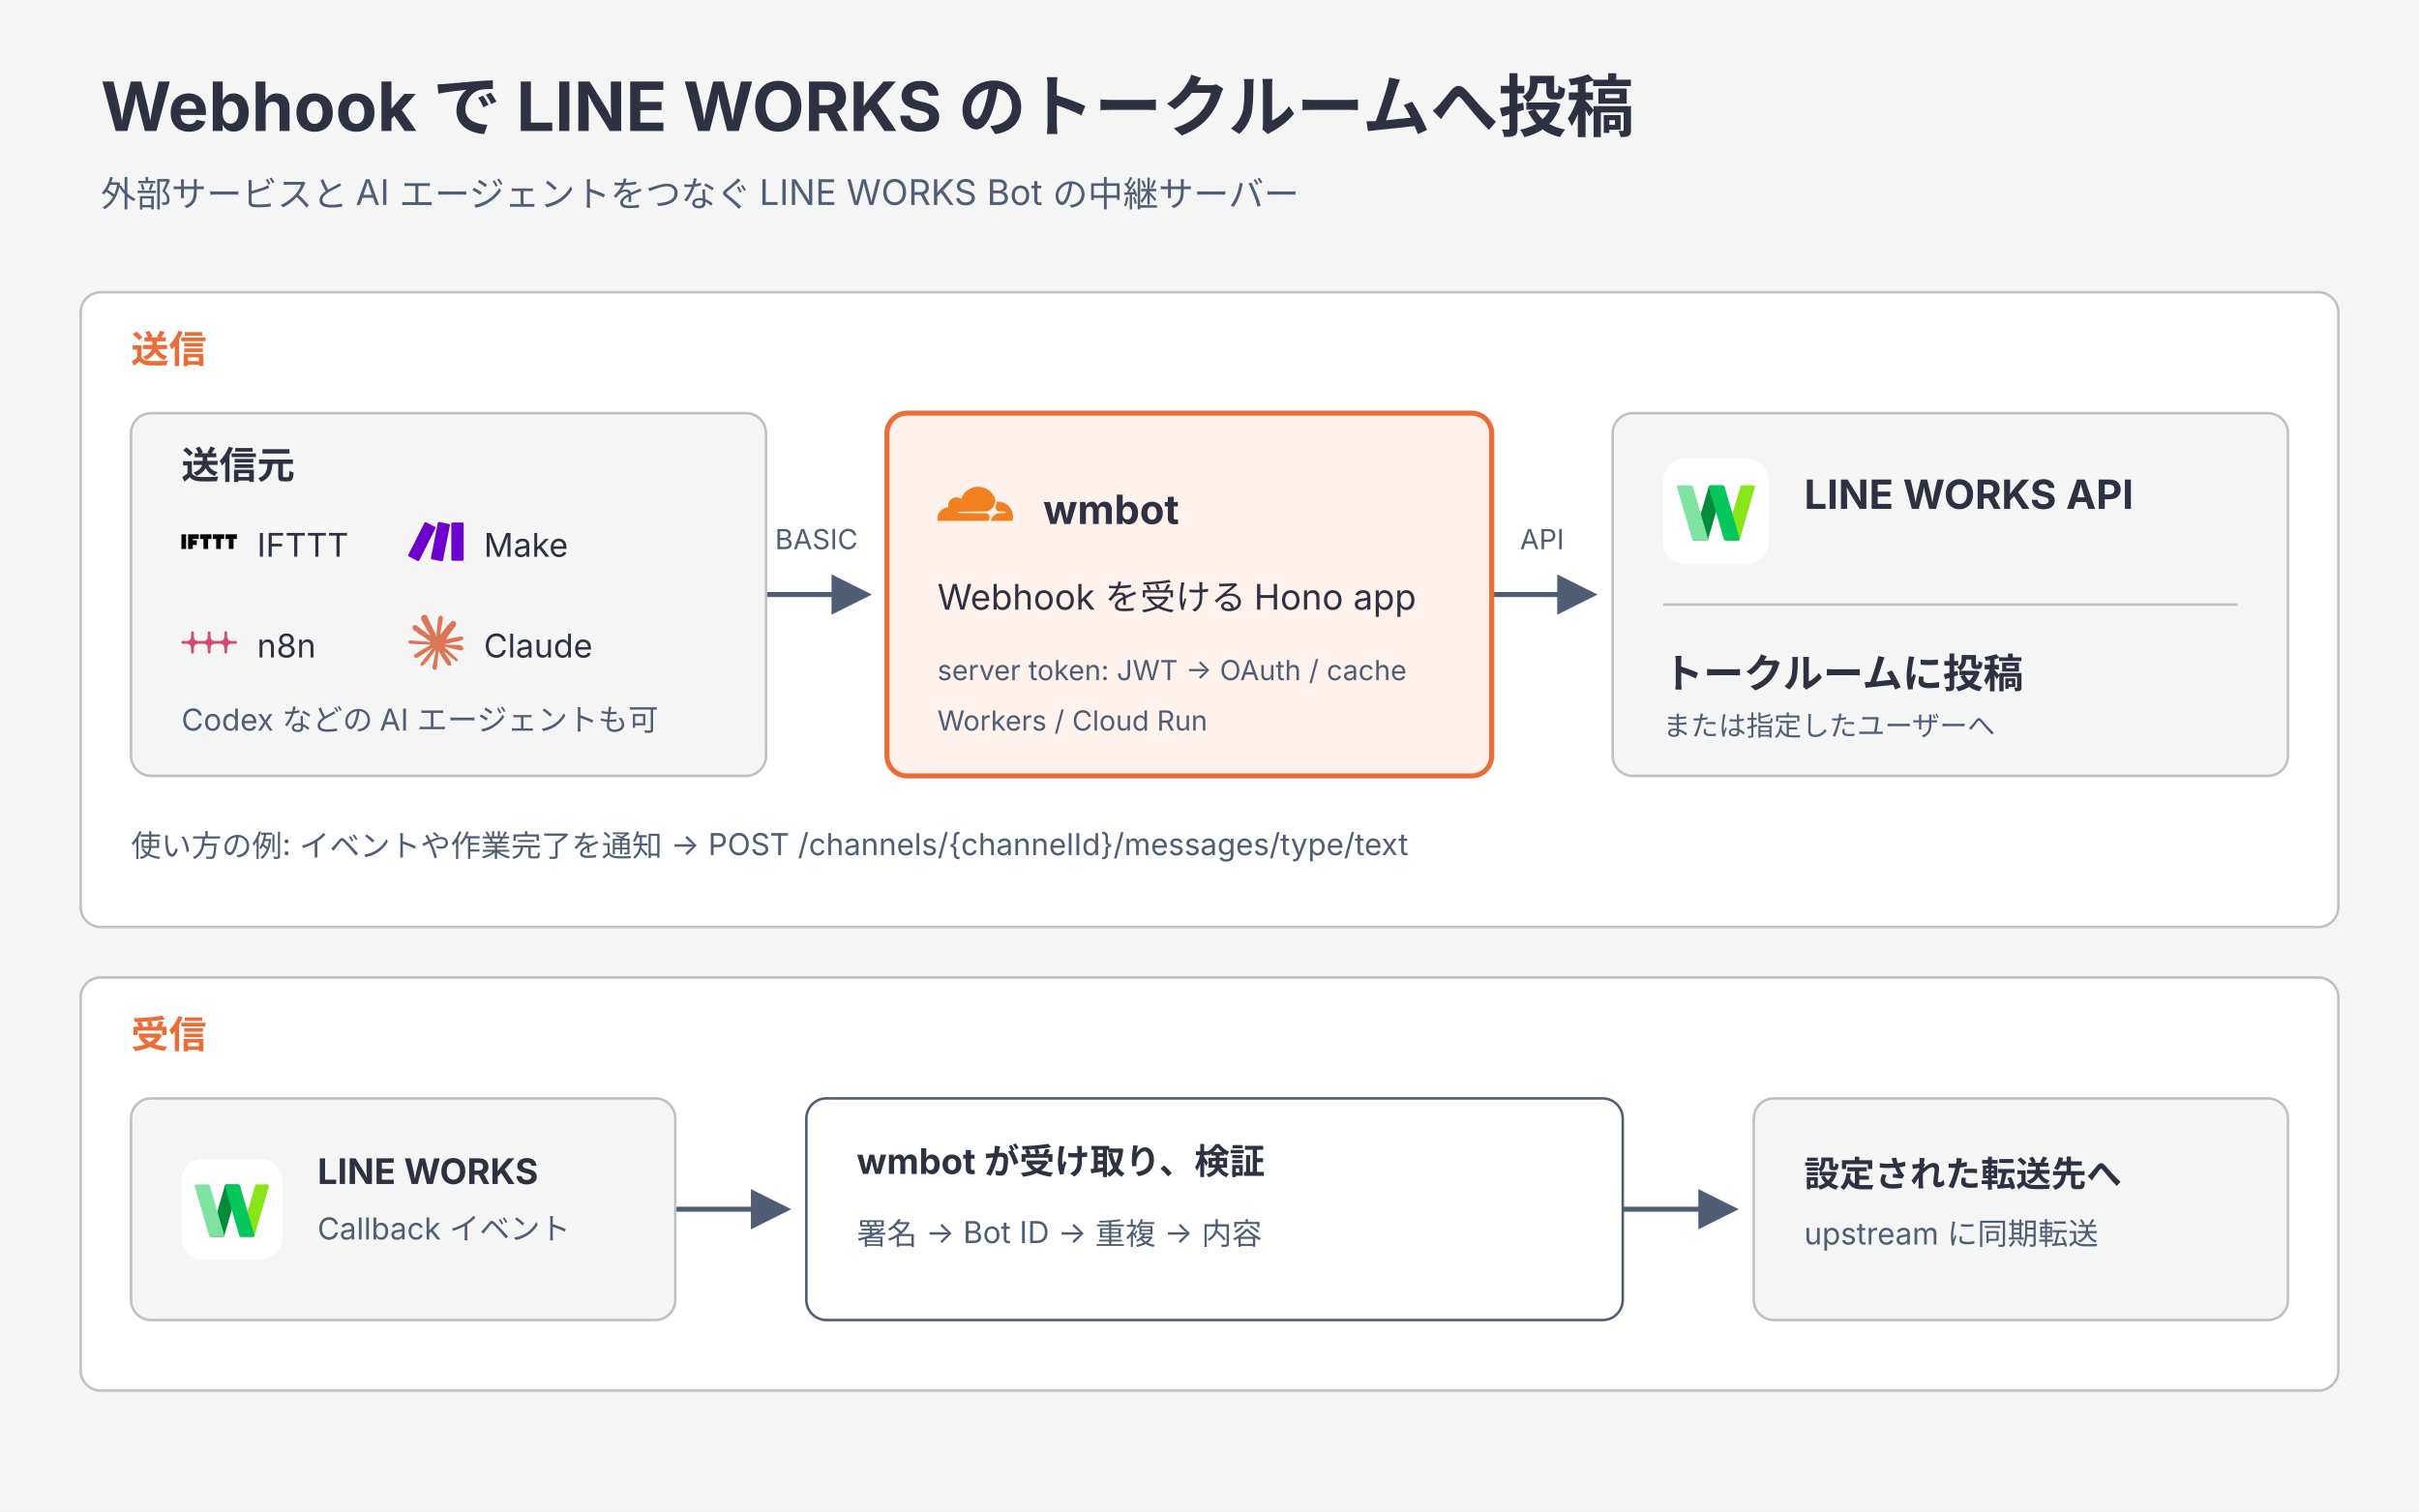
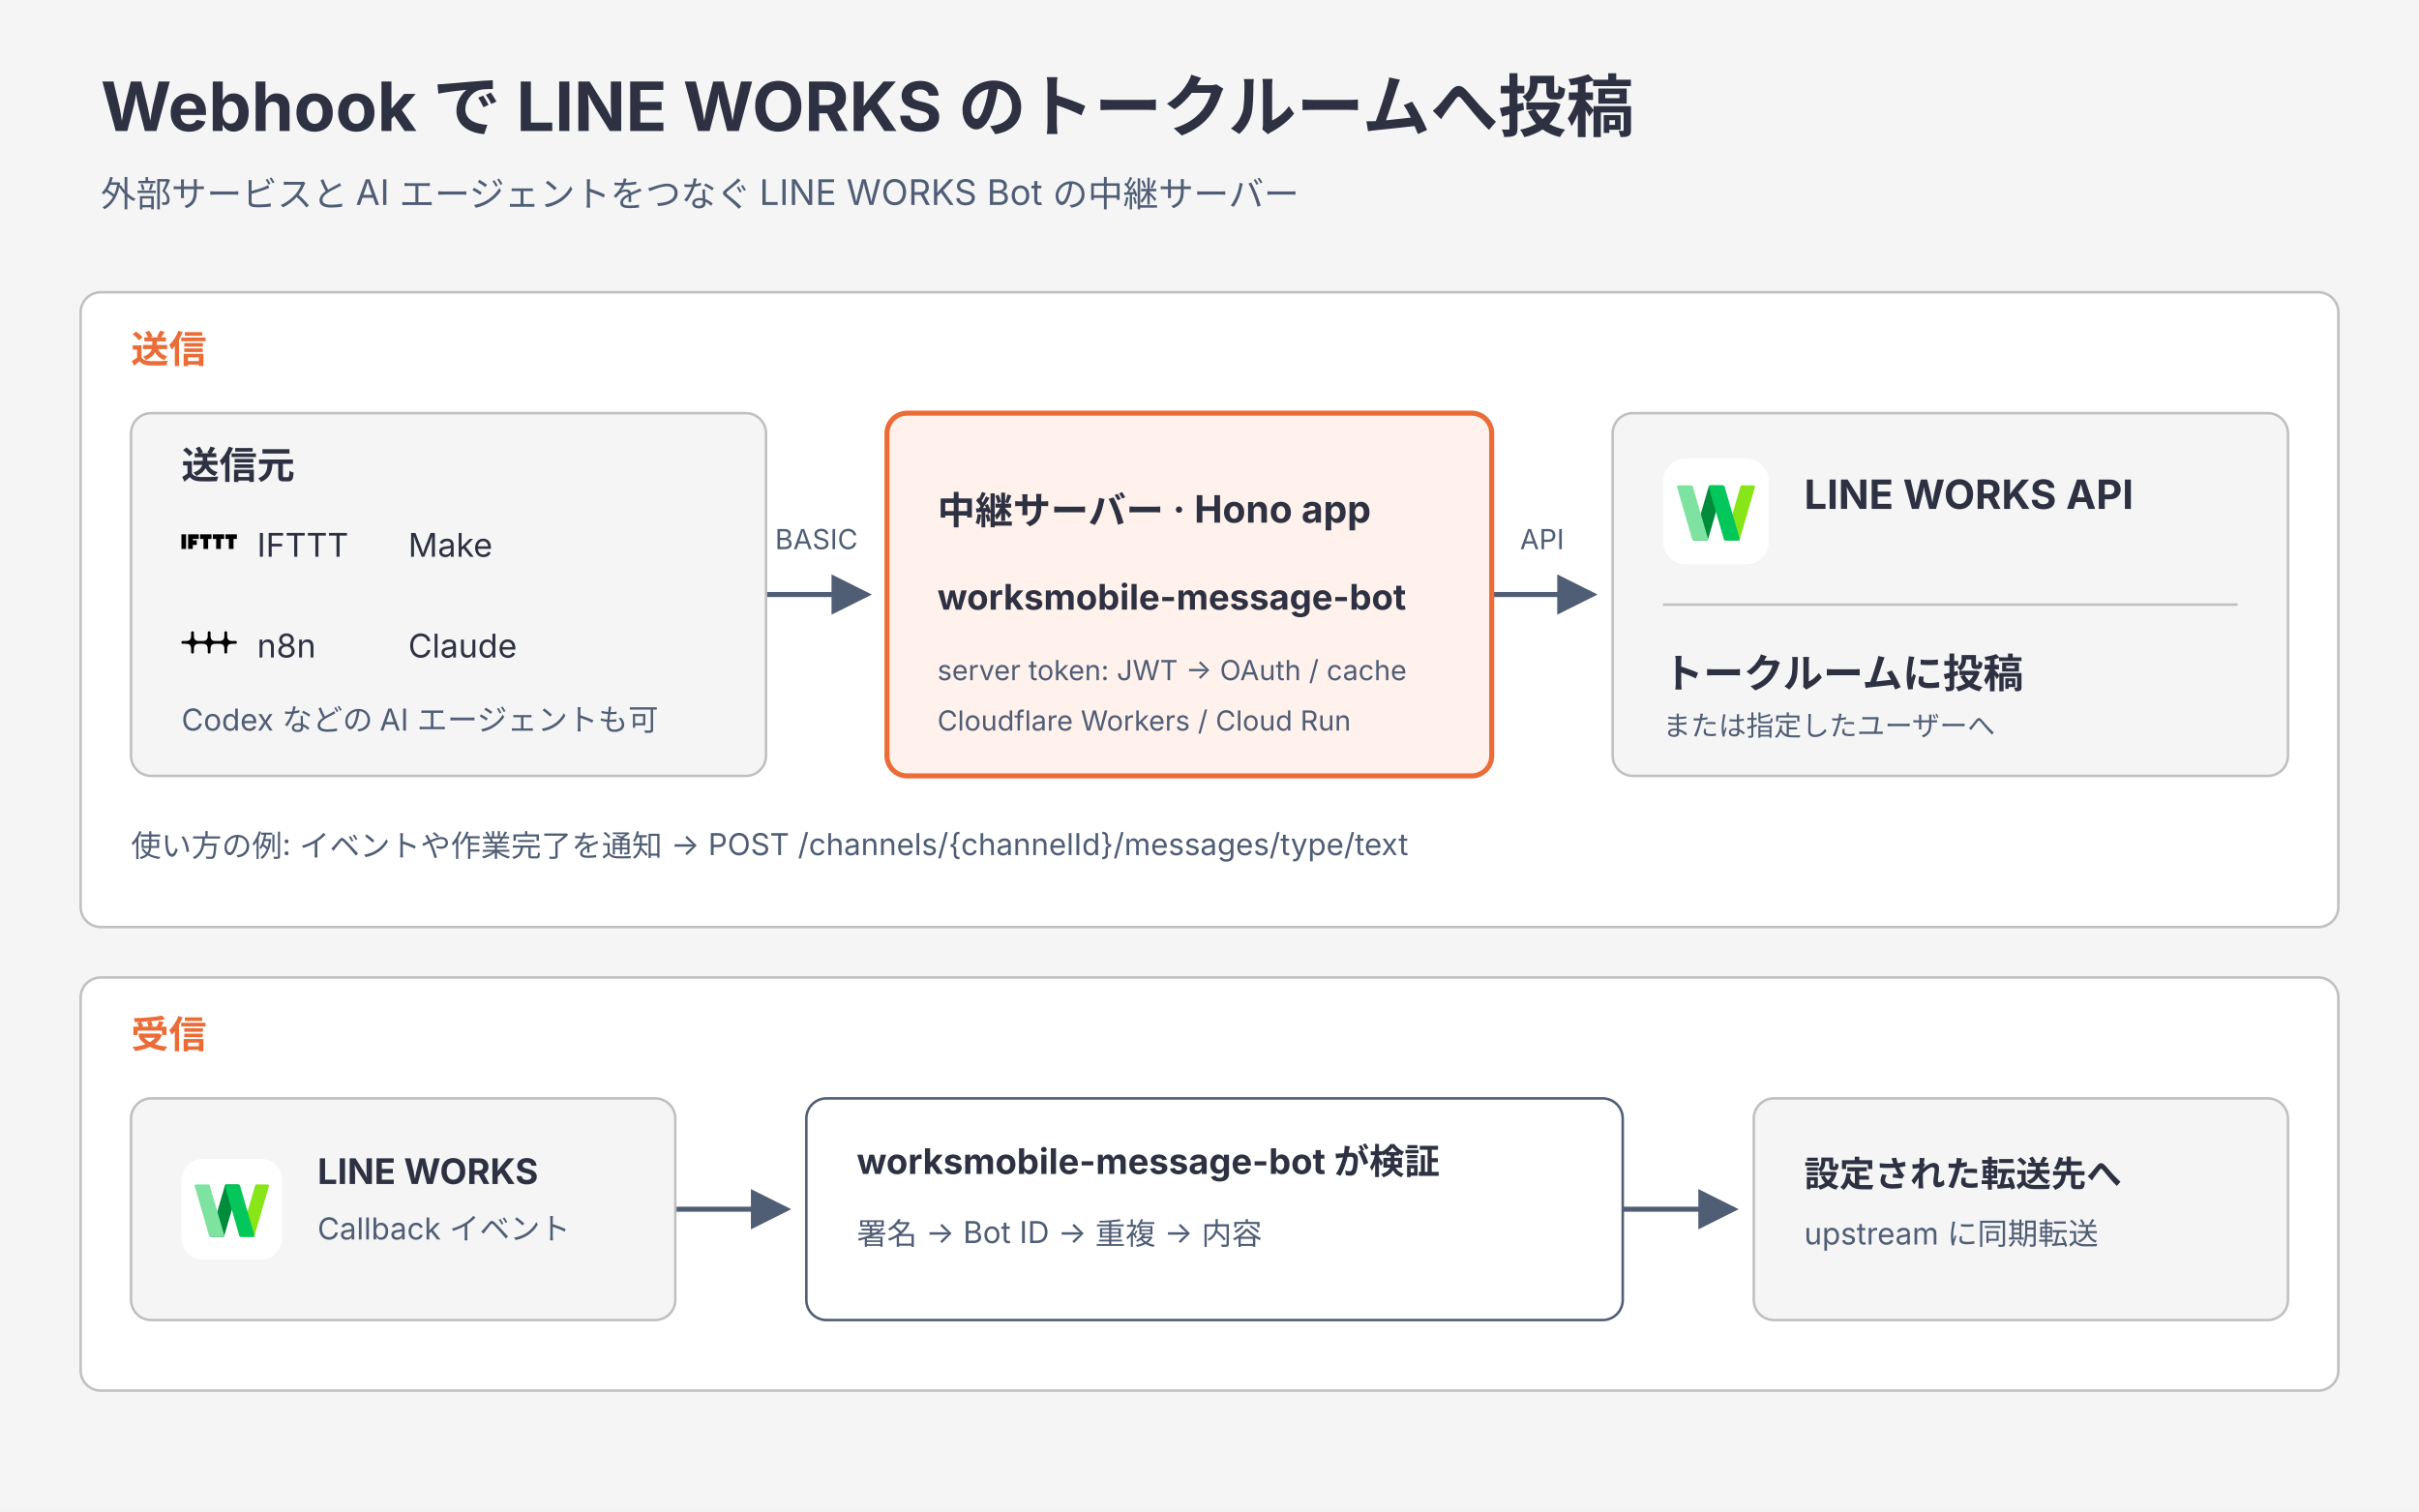
<svg xmlns="http://www.w3.org/2000/svg" viewBox="0 0 960 600" role="img" aria-labelledby="request-flow-title request-flow-desc">
  <defs>
    <marker id="request-arrow" markerWidth="8" markerHeight="8" refX="7" refY="4" orient="auto">
      <path d="M0 0L8 4L0 8Z" fill="#4f5d75" />
    </marker>
    <symbol id="ifttt-icon" viewBox="0 0 24 24">
      <path d="M0 8.82h2.024v6.36H0zm11.566 0h-3.47v2.024h1.446v4.337h2.024v-4.337h1.446V8.82zm5.494 0h-3.47v2.024h1.446v4.337h2.024v-4.337h1.446V8.82zm5.494 0h-3.47v2.024h1.446v4.337h2.024v-4.337H24V8.82zM7.518 10.843V8.82H2.892v6.36h2.024v-1.734H6.65v-2.024H4.916v-.578z" />
    </symbol>
-     <symbol id="make-icon" viewBox="0 0 24 24">
-       <path d="M13.38 3.498c-.27 0-.511.19-.566.465L9.85 18.986a.578.578 0 0 0 .453.678l4.095.826a.58.58 0 0 0 .682-.455l2.963-15.021a.578.578 0 0 0-.453-.678l-4.096-.826a.589.589 0 0 0-.113-.012zm-5.876.098a.576.576 0 0 0-.516.318L.062 17.697a.575.575 0 0 0 .256.774l3.733 1.877a.578.578 0 0 0 .775-.258l6.926-13.781a.577.577 0 0 0-.256-.776L7.762 3.658a.571.571 0 0 0-.258-.062zm11.74.115a.576.576 0 0 0-.576.576v15.426c0 .318.258.578.576.578h4.178a.58.58 0 0 0 .578-.578V4.287a.578.578 0 0 0-.578-.576Z" />
-     </symbol>
    <symbol id="n8n-icon" viewBox="0 0 24 24">
      <path d="M4.8 16.8c.45 0 .6-.15.6-.6V15c0-1.8.6-2.4 2.4-2.4H9c1.8 0 2.4.6 2.4 2.4v1.2c0 .45.15.6.6.6s.6-.15.6-.6V15c0-1.8.6-2.4 2.4-2.4h1.2c1.8 0 2.4.6 2.4 2.4v1.2c0 .45.15.6.6.6s.6-.15.6-.6V15c0-1.8.6-2.4 2.4-2.4h1.2c.45 0 .6-.15.6-.6s-.15-.6-.6-.6h-1.2c-1.8 0-2.4-.6-2.4-2.4V7.8c0-.45-.15-.6-.6-.6s-.6.15-.6.6V9c0 1.8-.6 2.4-2.4 2.4H15c-1.8 0-2.4-.6-2.4-2.4V7.8c0-.45-.15-.6-.6-.6s-.6.15-.6.6V9c0 1.8-.6 2.4-2.4 2.4H7.8c-1.8 0-2.4-.6-2.4-2.4V7.8c0-.45-.15-.6-.6-.6s-.6.15-.6.6V9c0 1.8-.6 2.4-2.4 2.4H.6c-.45 0-.6.15-.6.6s.15.6.6.6h1.2c1.8 0 2.4.6 2.4 2.4v1.2c0 .45.15.6.6.6" />
-     </symbol>
-     <symbol id="claude-icon" viewBox="0 0 24 24">
-       <path d="m4.714 15.956 4.717-2.647.079-.231-.079-.128h-.231l-.789-.049-2.696-.073-2.337-.097-2.265-.121-.571-.121-.534-.704.055-.352.48-.322.686.061 1.518.103 2.277.158 1.651.097 2.447.255h.389l.055-.158-.134-.097-.103-.097L6.973 9.836l-2.55-1.688-1.336-.971-.723-.492-.364-.461-.158-1.008.656-.723.88.061.225.061.892.686 1.906 1.475 2.489 1.834.364.303.146-.103.018-.073-.164-.273-1.354-2.447-1.445-2.489-.643-1.032-.17-.619c-.061-.255-.103-.467-.103-.729L6.287.134 6.7 0l.996.134.419.364.619 1.415 1.002 2.228 1.554 3.03.455.898.243.832.091.255h.158v-.146l.128-1.706.237-2.095.231-2.696.079-.759.376-.911.747-.492.583.279.48.686-.067.443-.285 1.852-.559 2.902-.364 1.943h.212l.243-.243.984-1.305 1.651-2.064.729-.82.85-.905.546-.431h1.032l.759 1.129-.34 1.166-1.062 1.348-.88 1.141-1.263 1.7-.789 1.36.073.109.188-.018 2.853-.607 1.542-.279 1.84-.316.832.389.091.395-.328.807-1.967.486-2.307.461-3.436.814-.043.03.049.061 1.548.146.662.036h1.621l3.018.225.789.522.474.638-.079.486-1.214.619-1.639-.389-3.825-.911-1.311-.328h-.182v.109l1.093 1.069 2.003 1.809 2.507 2.331.128.577-.322.455-.34-.049-2.204-1.657-.85-.747-1.925-1.621h-.128v.17l.443.65 2.344 3.521.121 1.081-.17.352-.607.212-.668-.121-1.372-1.925L14.38 17.959l-1.141-1.943-.14.079-.674 7.255-.316.37-.729.279-.607-.461-.322-.747.322-1.475.389-1.925.316-1.53.285-1.9.17-.631-.012-.043-.14.018-1.433 1.967-2.18 2.945-1.724 1.846-.413.164-.716-.37.067-.662.401-.589 2.386-3.036 1.439-1.882.929-1.087-.006-.158h-.055l-6.338 4.116-1.129.146-.486-.455.061-.747.231-.243 1.906-1.311Z" />
-     </symbol>
-     <symbol id="cloudflare-icon" viewBox="0 0 24 24">
-       <path d="M16.509 16.845c.147-.507.091-.971-.155-1.315-.225-.316-.605-.499-1.062-.52l-8.659-.112a.156.156 0 0 1-.133-.071c-.028-.042-.035-.099-.021-.155.028-.084.112-.148.204-.156l8.736-.112c1.035-.049 2.16-.887 2.554-1.914l.499-1.301c.021-.056.029-.113.015-.168-.562-2.546-2.835-4.445-5.55-4.445-2.504 0-4.628 1.618-5.388 3.861-.493-.366-1.119-.562-1.794-.499-1.203.119-2.167 1.083-2.286 2.286-.028.31-.007.613.064.894C1.568 13.171 0 14.775 0 16.752c0 .175.014.351.035.527.014.083.084.147.169.147h15.981c.091 0 .176-.065.203-.155l.12-.427zm2.757-5.563c-.077 0-.161 0-.238.011-.057 0-.105.042-.127.098l-.338 1.174c-.147.507-.092.971.154 1.316.226.316.606.498 1.062.519l1.844.113c.056 0 .105.026.133.07.028.043.035.107.021.156-.028.084-.113.148-.204.155l-1.921.112c-1.041.049-2.158.887-2.553 1.914l-.141.358c-.028.071.021.142.099.142h6.598c.077 0 .147-.049.169-.126.112-.408.176-.837.176-1.28 0-2.603-2.125-4.727-4.734-4.727" />
    </symbol>
    <symbol id="lineworks-icon" viewBox="0 0 30 30">
      <path d="M23.556 0H6.444C2.885 0 0 2.885 0 6.444V23.556C0 27.115 2.885 30 6.444 30H23.556C27.115 30 30 27.115 30 23.556V6.444C30 2.885 27.115 0 23.556 0Z" fill="white" />
      <path d="M9.017 23.263H12.363C12.448 23.264 12.531 23.236 12.598 23.185C12.666 23.134 12.716 23.063 12.739 22.981L17.049 8.121C17.066 8.063 17.069 8.001 17.058 7.942C17.047 7.882 17.022 7.826 16.986 7.777C16.95 7.729 16.902 7.689 16.848 7.662C16.794 7.635 16.734 7.621 16.673 7.621H13.327C13.242 7.621 13.159 7.649 13.092 7.7C13.024 7.75 12.975 7.822 12.951 7.903L8.642 22.763C8.625 22.822 8.622 22.883 8.633 22.942C8.643 23.002 8.668 23.059 8.704 23.107C8.741 23.156 8.788 23.195 8.842 23.222C8.896 23.249 8.956 23.263 9.017 23.263Z" fill="#028B3A" />
      <path d="M18.012 23.263H21.359C21.444 23.263 21.526 23.236 21.594 23.185C21.662 23.134 21.711 23.062 21.734 22.981L26.043 8.121C26.06 8.063 26.063 8.001 26.052 7.942C26.041 7.882 26.017 7.826 25.98 7.777C25.944 7.729 25.897 7.689 25.843 7.662C25.788 7.635 25.728 7.621 25.668 7.621H22.321C22.236 7.621 22.154 7.649 22.086 7.7C22.019 7.751 21.969 7.822 21.946 7.903L17.637 22.763C17.619 22.822 17.616 22.883 17.627 22.943C17.638 23.003 17.663 23.059 17.699 23.108C17.735 23.156 17.783 23.195 17.837 23.223C17.892 23.25 17.951 23.264 18.012 23.263Z" fill="#88E518" />
      <path d="M12.363 23.263H8.642C8.557 23.264 8.475 23.236 8.407 23.185C8.339 23.134 8.29 23.063 8.267 22.981L3.957 8.121C3.94 8.063 3.937 8.001 3.948 7.942C3.959 7.882 3.983 7.826 4.02 7.777C4.056 7.729 4.103 7.689 4.157 7.662C4.212 7.635 4.272 7.621 4.332 7.621H8.054C8.139 7.621 8.221 7.649 8.289 7.7C8.357 7.751 8.406 7.822 8.43 7.903L12.739 22.763C12.756 22.822 12.759 22.883 12.748 22.943C12.738 23.003 12.713 23.059 12.677 23.108C12.64 23.156 12.593 23.195 12.538 23.223C12.484 23.25 12.424 23.264 12.363 23.263Z" fill="#7EE3A1" />
      <path d="M21.359 23.263H17.637C17.552 23.264 17.469 23.236 17.401 23.185C17.334 23.134 17.284 23.063 17.261 22.981L12.951 8.121C12.934 8.063 12.931 8.001 12.942 7.942C12.953 7.882 12.978 7.826 13.014 7.777C13.05 7.729 13.098 7.689 13.152 7.662C13.206 7.635 13.266 7.621 13.327 7.621H17.049C17.134 7.621 17.216 7.649 17.284 7.7C17.352 7.75 17.401 7.822 17.424 7.903L21.734 22.763C21.751 22.822 21.754 22.883 21.744 22.943C21.733 23.002 21.708 23.059 21.672 23.107C21.635 23.156 21.588 23.195 21.534 23.222C21.479 23.249 21.419 23.263 21.359 23.263Z" fill="#03C75A" />
    </symbol>
  </defs>
  <rect width="960" height="600" fill="#f5f5f5" />
  <text x="40" y="52" fill="#2d3142" font-family="system-ui, -apple-system, 'Segoe UI', sans-serif" font-size="27" font-weight="700">Webhook で LINE WORKS のトークルームへ投稿</text>
  <text x="40" y="82" fill="#4f5d75" font-family="system-ui, -apple-system, 'Segoe UI', sans-serif" font-size="14">外部サービスと AI エージェントをつなぐ LINE WORKS Bot の中継サーバー</text>
  <rect x="32" y="116" width="896" height="252" rx="8" fill="#fff" stroke="#bfc0c0" />
  <text x="52" y="144" fill="#eb6c36" font-family="system-ui, -apple-system, 'Segoe UI', sans-serif" font-size="15" font-weight="700">送信</text>
  <line x1="304" y1="236" x2="344" y2="236" stroke="#4f5d75" stroke-width="2" marker-end="url(#request-arrow)" />
  <line x1="592" y1="236" x2="632" y2="236" stroke="#4f5d75" stroke-width="2" marker-end="url(#request-arrow)" />
  <text x="324" y="218" text-anchor="middle" fill="#4f5d75" font-family="system-ui, -apple-system, 'Segoe UI', sans-serif" font-size="11">BASIC</text>
  <text x="612" y="218" text-anchor="middle" fill="#4f5d75" font-family="system-ui, -apple-system, 'Segoe UI', sans-serif" font-size="11">API</text>
  <rect x="52" y="164" width="252" height="144" rx="8" fill="#f5f5f5" stroke="#bfc0c0" />
  <text x="72" y="190" fill="#2d3142" font-family="system-ui, -apple-system, 'Segoe UI', sans-serif" font-size="15" font-weight="700">送信元</text>
  <use href="#ifttt-icon" x="72" y="204" width="22" height="22" fill="#000" />
  <text x="102" y="221" fill="#2d3142" font-family="system-ui, -apple-system, 'Segoe UI', sans-serif" font-size="13">IFTTT</text>
-   <use href="#make-icon" x="162" y="204" width="22" height="22" fill="#6d00cc" />
-   <text x="192" y="221" fill="#2d3142" font-family="system-ui, -apple-system, 'Segoe UI', sans-serif" font-size="13">Make</text>
-   <use href="#n8n-icon" x="72" y="244" width="22" height="22" fill="#d04c72" />
+   <text x="162" y="221" fill="#2d3142" font-family="system-ui, -apple-system, 'Segoe UI', sans-serif" font-size="13">Make</text>
+   <use href="#n8n-icon" x="72" y="244" width="22" height="22" fill="#000" />
  <text x="102" y="261" fill="#2d3142" font-family="system-ui, -apple-system, 'Segoe UI', sans-serif" font-size="13">n8n</text>
-   <use href="#claude-icon" x="162" y="244" width="22" height="22" fill="#d97757" />
-   <text x="192" y="261" fill="#2d3142" font-family="system-ui, -apple-system, 'Segoe UI', sans-serif" font-size="13">Claude</text>
+   <text x="162" y="261" fill="#2d3142" font-family="system-ui, -apple-system, 'Segoe UI', sans-serif" font-size="13">Claude</text>
  <text x="72" y="290" fill="#4f5d75" font-family="system-ui, -apple-system, 'Segoe UI', sans-serif" font-size="12">Codex などの AI エージェントも可</text>
  <rect x="352" y="164" width="240" height="144" rx="8" fill="#fff1eb" stroke="#eb6c36" stroke-width="2" />
-   <use href="#cloudflare-icon" x="372" y="185" width="30" height="30" fill="#f38020" />
-   <text x="414" y="208" fill="#2d3142" font-family="system-ui, -apple-system, 'Segoe UI', sans-serif" font-size="16" font-weight="700">wmbot</text>
-   <text x="372" y="242" fill="#2d3142" font-family="system-ui, -apple-system, 'Segoe UI', sans-serif" font-size="14">Webhook を受ける Hono app</text>
+   <text x="372" y="208" fill="#2d3142" font-family="system-ui, -apple-system, 'Segoe UI', sans-serif" font-size="15" font-weight="700">中継サーバー · Hono app</text>
+   <text x="372" y="242" fill="#2d3142" font-family="system-ui, -apple-system, 'Segoe UI', sans-serif" font-size="14" font-weight="700">worksmobile-message-bot</text>
  <text x="372" y="270" fill="#4f5d75" font-family="system-ui, -apple-system, 'Segoe UI', sans-serif" font-size="11">server token: JWT → OAuth / cache</text>
-   <text x="372" y="290" fill="#4f5d75" font-family="system-ui, -apple-system, 'Segoe UI', sans-serif" font-size="11">Workers / Cloud Run</text>
+   <text x="372" y="290" fill="#4f5d75" font-family="system-ui, -apple-system, 'Segoe UI', sans-serif" font-size="11">Cloudflare Workers / Cloud Run</text>
  <rect x="640" y="164" width="268" height="144" rx="8" fill="#f5f5f5" stroke="#bfc0c0" />
  <use href="#lineworks-icon" x="660" y="182" width="42" height="42" />
  <text x="716" y="202" fill="#2d3142" font-family="system-ui, -apple-system, 'Segoe UI', sans-serif" font-size="16" font-weight="700">LINE WORKS API</text>
  <line x1="660" y1="240" x2="888" y2="240" stroke="#bfc0c0" stroke-width="1" />
  <text x="660" y="273" fill="#2d3142" font-family="system-ui, -apple-system, 'Segoe UI', sans-serif" font-size="16" font-weight="700">トークルームに投稿</text>
  <text x="660" y="292" fill="#4f5d75" font-family="system-ui, -apple-system, 'Segoe UI', sans-serif" font-size="11">または指定したユーザーへ</text>
  <text x="52" y="340" fill="#4f5d75" font-family="system-ui, -apple-system, 'Segoe UI', sans-serif" font-size="12">使い方の例: イベントや作業完了を通知 → POST /channels/{channelId}/messages/type/text</text>
  <rect x="32" y="388" width="896" height="164" rx="8" fill="#fff" stroke="#bfc0c0" />
  <text x="52" y="416" fill="#eb6c36" font-family="system-ui, -apple-system, 'Segoe UI', sans-serif" font-size="15" font-weight="700">受信</text>
  <line x1="268" y1="480" x2="312" y2="480" stroke="#4f5d75" stroke-width="2" marker-end="url(#request-arrow)" />
  <line x1="644" y1="480" x2="688" y2="480" stroke="#4f5d75" stroke-width="2" marker-end="url(#request-arrow)" />
  <rect x="52" y="436" width="216" height="88" rx="8" fill="#f5f5f5" stroke="#bfc0c0" />
  <use href="#lineworks-icon" x="72" y="460" width="40" height="40" />
  <text x="126" y="470" fill="#2d3142" font-family="system-ui, -apple-system, 'Segoe UI', sans-serif" font-size="14" font-weight="700">LINE WORKS</text>
  <text x="126" y="492" fill="#4f5d75" font-family="system-ui, -apple-system, 'Segoe UI', sans-serif" font-size="12">Callback イベント</text>
  <rect x="320" y="436" width="324" height="88" rx="8" fill="#fff" stroke="#4f5d75" />
-   <text x="340" y="466" fill="#2d3142" font-family="system-ui, -apple-system, 'Segoe UI', sans-serif" font-size="14" font-weight="700">wmbot が受け取り、検証</text>
+   <text x="340" y="466" fill="#2d3142" font-family="system-ui, -apple-system, 'Segoe UI', sans-serif" font-size="14" font-weight="700">worksmobile-message-bot が検証</text>
  <text x="340" y="494" fill="#4f5d75" font-family="system-ui, -apple-system, 'Segoe UI', sans-serif" font-size="12">署名 → Bot ID → 重複 → 内容</text>
  <rect x="696" y="436" width="212" height="88" rx="8" fill="#f5f5f5" stroke="#bfc0c0" />
  <text x="716" y="471" fill="#2d3142" font-family="system-ui, -apple-system, 'Segoe UI', sans-serif" font-size="14" font-weight="700">設定された転送先へ</text>
  <text x="716" y="494" fill="#4f5d75" font-family="system-ui, -apple-system, 'Segoe UI', sans-serif" font-size="12">upstream に同期転送</text>
</svg>
